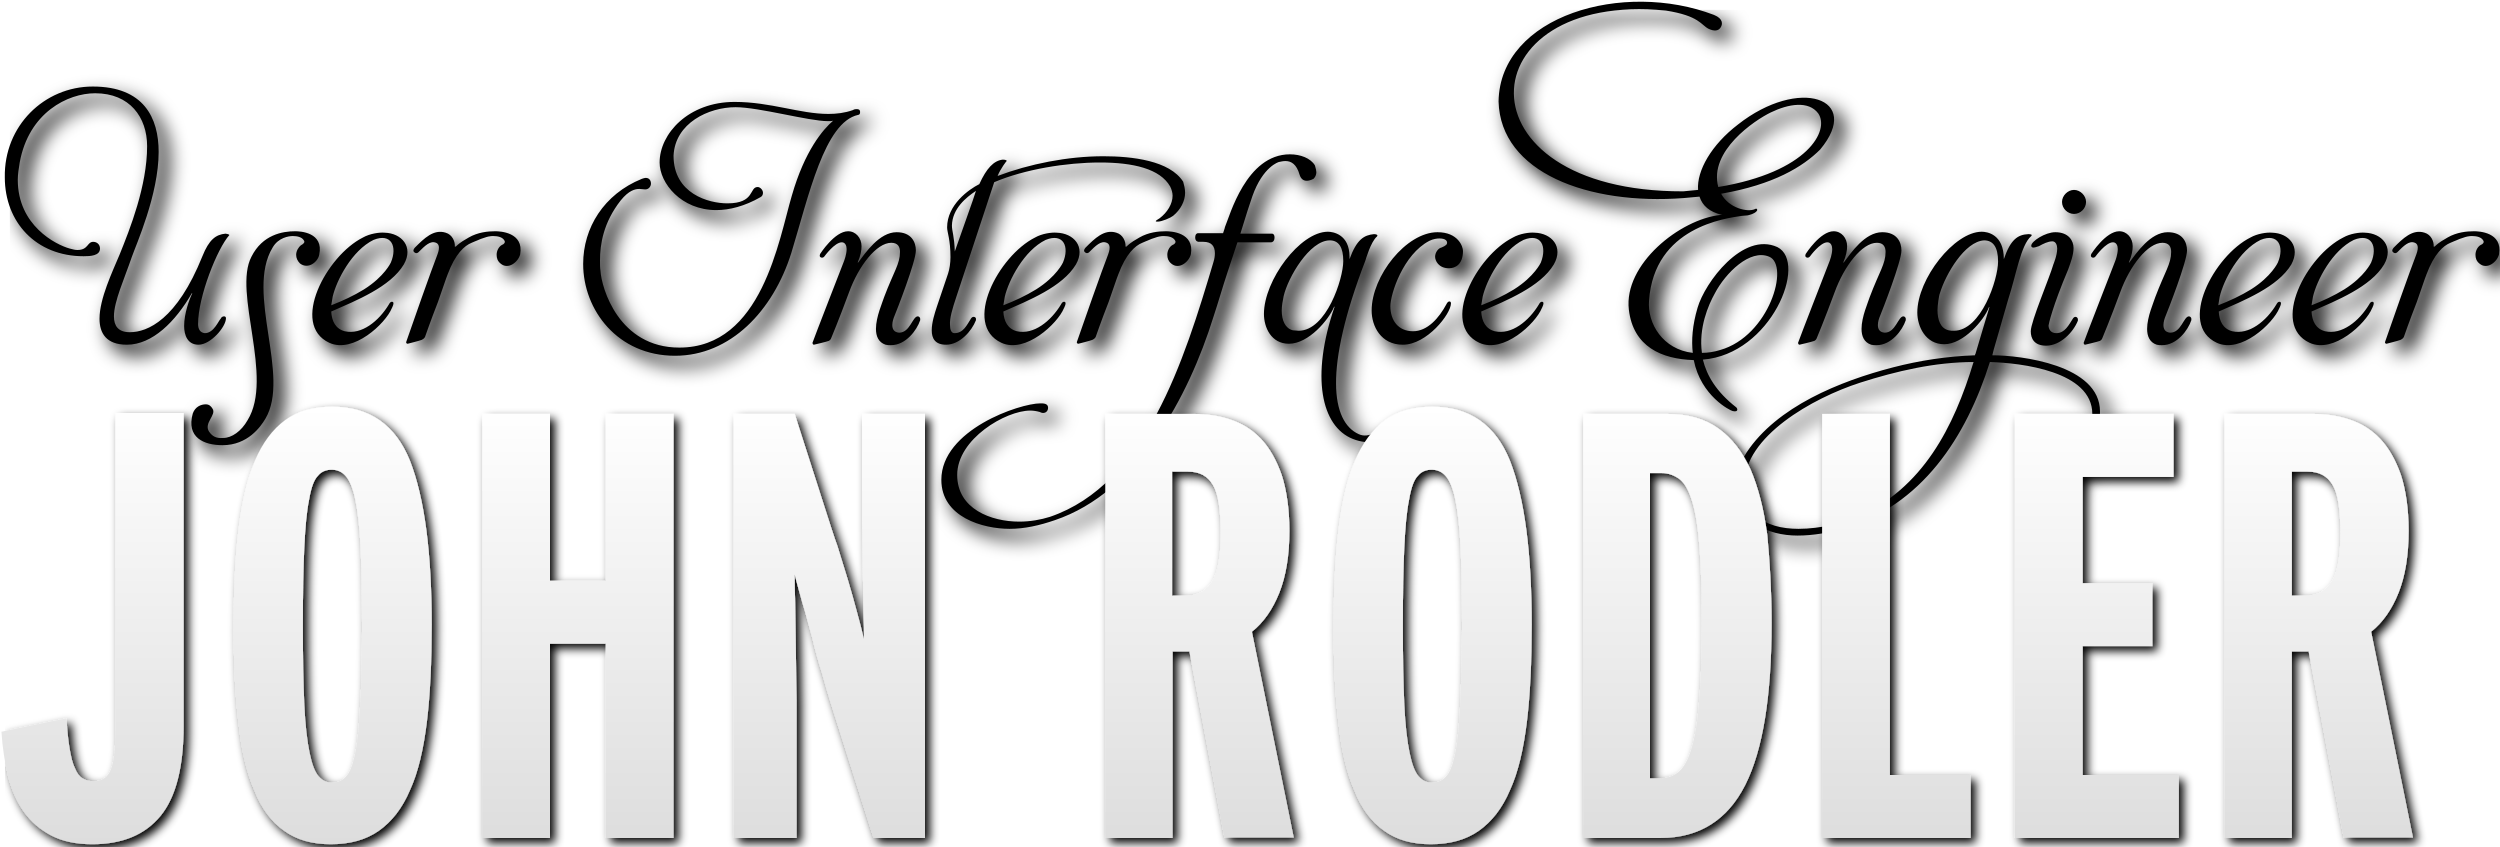
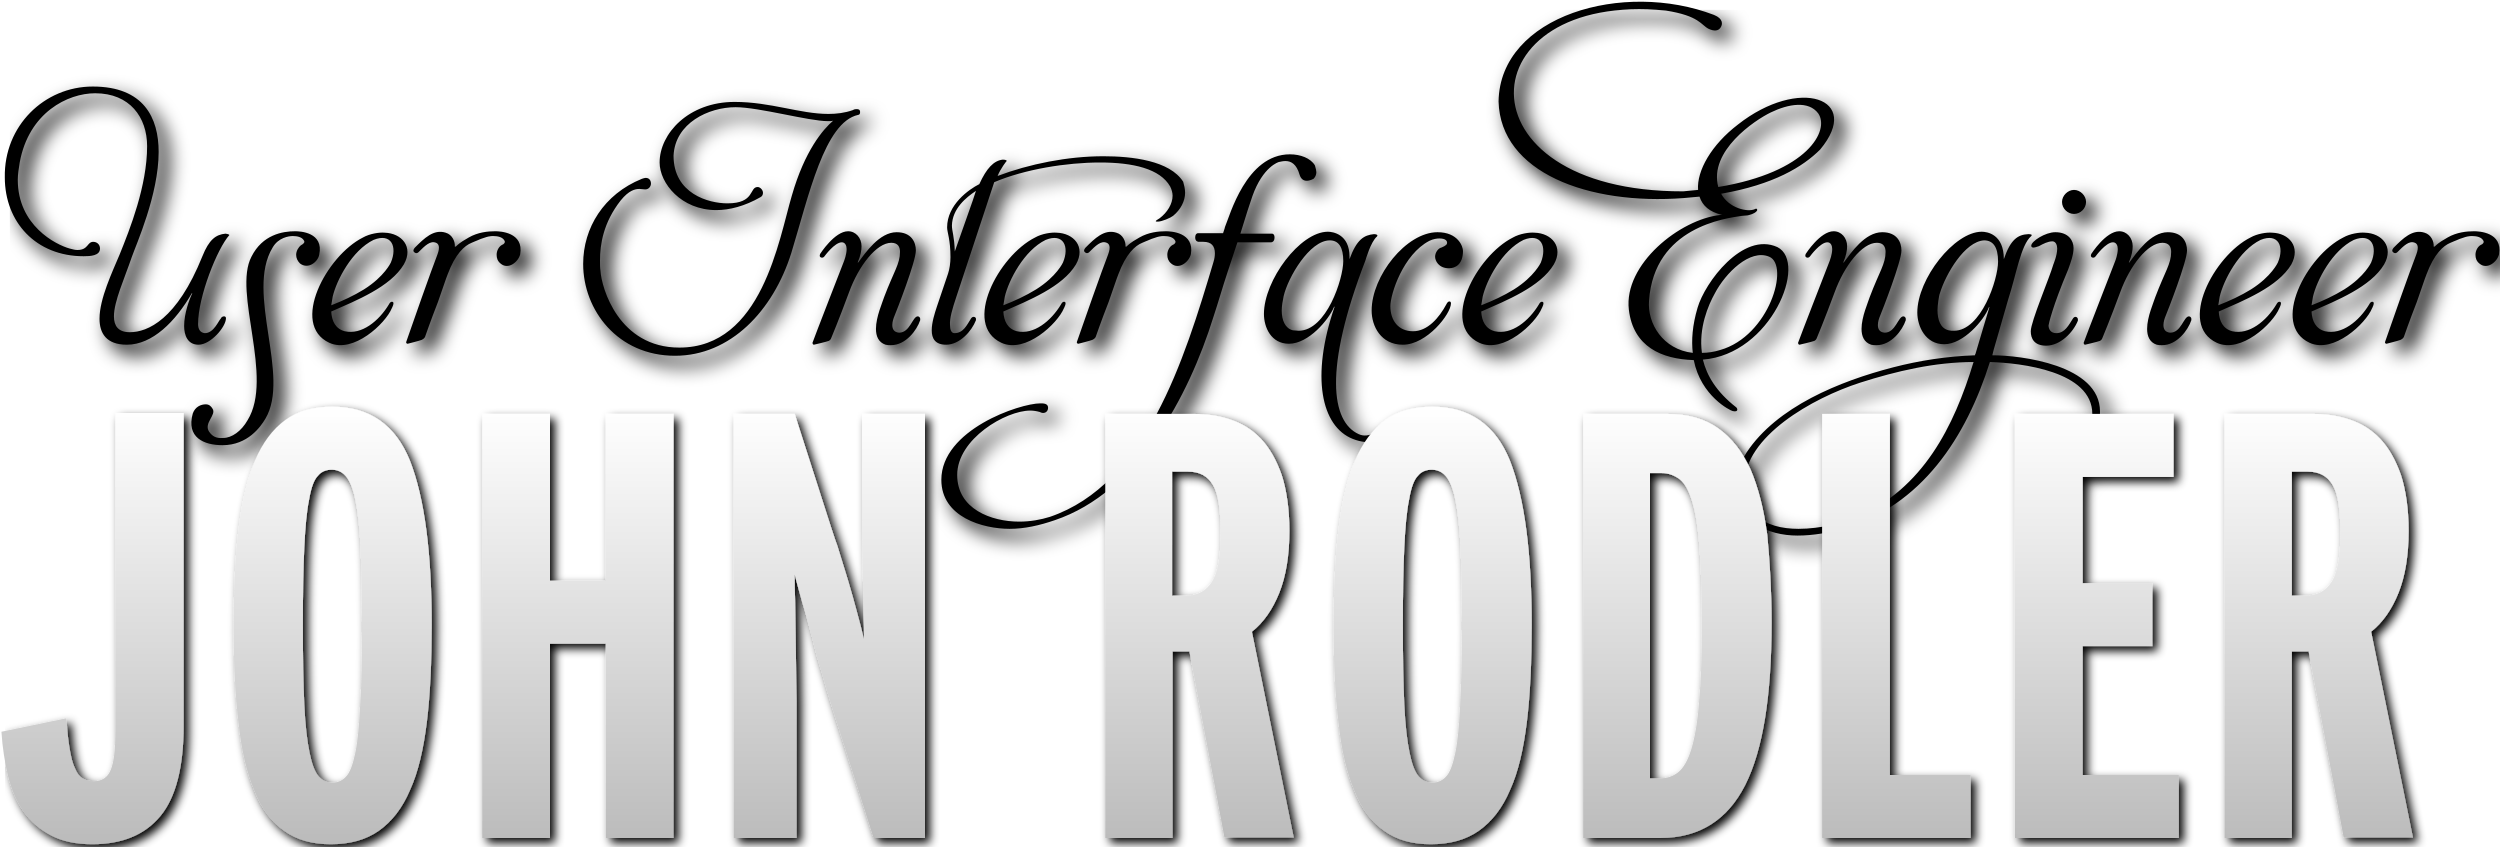
<svg xmlns="http://www.w3.org/2000/svg" version="1.1" class="header-splash" x="0px" y="0px" viewBox="0 0 520 176" enable-background="new 0 0 520 176" xml:space="preserve">
  <filter id="title-shadow">
    <feGaussianBlur in="SourceAlpha" stdDeviation="2" />
    <feOffset dx="2" dy="2" />
    <feMerge>
      <feMergeNode />
      <feMergeNode in="SourceGraphic" />
    </feMerge>
  </filter>
  <filter id="name-shadow">
    <feGaussianBlur in="SourceAlpha" stdDeviation="1" />
    <feOffset dx="1" dy="1" />
    <feMerge>
      <feMergeNode />
      <feMergeNode in="SourceGraphic" />
    </feMerge>
  </filter>
  <defs>
    <linearGradient id="name-gradient" x1="0.5" y1="0" x2="0.5" y2="1">
      <stop offset="0" stop-color="#FFFFFF" />
-       <stop offset="1" stop-color="#DDDDDD" />
+       <stop offset="1" stop-color="#BBBBBB" />
    </linearGradient>
  </defs>
  <path class="title-path" filter="url(#title-shadow)" d="M47.7,48.9C47.7,48.9,47.7,48.9,47.7,48.9c-2.5,2.8-6.5,12.8-6.5,18.5 c0,1,0.4,1.8,1.4,1.9c1.9,0,2.9-2.7,3.3-3c0.1-0.3,0.4-0.5,0.7-0.5c0.3,0,0.4,0.2,0.4,0.4c0,1.8-3.2,5.5-5.7,5.5c-2.3,0-3-2-3-3.9 c0-2.6,1.1-5.6,1.7-6.8c0,0-0.1,0-0.1,0c-3.4,5.9-8.2,10.7-13.5,10.7c-4.3,0-5.7-2.4-5.7-5.4c0-4.2,2.7-9.8,4.2-13.4 c2.1-5.2,5.7-14.2,5.7-22.5c0-6-3.6-11-10.8-11c-5.7,0-13.8,4-15.7,14.4c-0.2,1.3-0.4,2.4-0.4,3.6c0,9.5,7.9,13.5,10.8,14.3 c0.7,0.2,1.2,0.3,1.6,0.3c2.3,0,2-1.7,3.3-1.7c0.7,0,1.4,0.5,1.4,1.4c0,1.5-2,1.6-3.4,1.6c-9.9,0-16.4-7.1-16.4-16.4 C0.8,26.2,9.2,18,19.3,18C29.9,18,33,24.5,33,31.6c0,8.9-4.7,19.3-5.6,21.9c-1.5,4.4-3.7,9.2-3.7,12.3c0,2,0.9,3.3,3.3,3.3 c3.7,0,9.8-2.6,15.1-15.8c1.4-3.5,2.8-4.5,4.8-4.7C46.9,48.6,47.7,48.7,47.7,48.9z M62.4,54.8c-0.5-0.5-0.8-1.1-0.8-1.8 c0-0.8,0.5-1.6,1-2c0.1,0,0.1-0.1,0.2-0.1c0.3-0.2,0.7-0.5,0.4-0.9c-0.4-0.7-1.4-0.9-2.3-0.9c-0.8,0-3,0.3-4.2,2.4 c-5.7,9.4,3.8,26.7-1.5,35.6c-1,1.7-3.7,5.5-8.9,5.5c-3.9,0-7.6-1.6-6.2-6.6c0.5-1.4,1.7-1.9,2.7-1.9c0.7,0,1.1,0.4,1.4,0.9 c0.9,1.3-1.9,3-0.7,4.8c0.7,1,1.5,1.4,2.9,1.3c1.8,0,3.8-1.4,5.1-3.7c5.5-8.9-3.1-26.6,0.8-34c2.3-4.6,6.5-5.3,9.1-5.3 c1,0,6,0.2,5,4.9C66.1,54.5,64.1,56.1,62.4,54.8z M84,55c-2.8,4.7-9.9,7.5-15.1,9.8c0.1,2,0.9,3.6,2.8,4.1c3.5,0.8,7.1-2.1,9.2-5.6 c0,0,0.3-0.7,0.8-0.5c0.4,0.2-0.2,1.3-0.2,1.3c-1.3,3.2-8,9.5-13,7.2c-8.2-3.8-0.6-18.1,7-21.9c1.4-0.8,3.4-1.1,4.5-1 C83.5,48.5,86.1,51.3,84,55z M77.7,49.9c-4.5,2.2-7.7,8.4-8.5,11.8c-0.1,0.6-0.2,1.2-0.3,1.8c2.3-0.9,4.7-2,6.8-3.3 c4.3-2.7,5.6-5.6,5.6-5.6C82.7,51.3,81.4,48.4,77.7,49.9z M103,48.1c-1.5,0-3.6,0.2-5.5,1.3c-0.8,0.5-1.7,0.9-2.7,1.9h-0.2 c0.1-1-0.5-2.5-1.9-2.9c-2.5-0.8-4.5,1.2-6.4,3.1c-0.1,0.1-0.5,0.6-0.2,0.9c0,0,0.4,0.5,0.9,0.1c1.4-1.4,2.5-2.5,3.7-2 c0.5,0.2,0.9,0.8,0.3,2.4c-0.4,1.1-1.1,2.7-6.5,18.2c-0.1,0.4,0.3,0.4,0.3,0.4s2.4-0.6,2.9-0.8c0.5-0.2,0.7-0.6,0.7-0.6 s1.1-3.2,2.7-7.3l0,0l1.7-4.9c0.2-0.6,0.3-0.7,0.3-0.8c1.6-4.3,3.5-6,5-6.6l0.7-0.3l0.5-0.2l0.7-0.3l0.6-0.2l0.6-0.2l0.4-0.1l0,0 c0.4-0.1,0.8-0.1,1-0.1c0.9,0,1.9,0.2,2.3,0.9c0.3,0.4-0.1,0.8-0.4,0.9c-0.1,0-0.1,0.1-0.2,0.1c-0.6,0.4-1,1.2-1,2 c0,0.7,0.2,1.3,0.8,1.8c1.6,1.4,3.7-0.3,4.1-1.9C109,48.3,104,48.1,103,48.1z M178.2,22.7c0.6,0,0.7,0.3,0.7,0.6 c0,0.3-0.1,0.6-0.4,0.6c-7,1.5-10.3,16.9-13.9,28.7c-3.8,12.1-12.7,21.4-24.2,21.4c-11.9,0-19.1-9.5-19.1-19.1 c0-7.5,4.3-14.5,12.2-17.7c0.3-0.1,0.6-0.2,0.8-0.2c0.8,0,1.1,0.6,1.1,1.2c0,0.5-0.4,1.2-1.2,1.2c-0.4,0-0.8-0.1-1.2-0.1 c-0.9,0-2.2,0.3-3.9,2.4c-3.6,4.6-4.3,9.1-4.3,12.5c0,0.8,0,1.5,0.1,2.1c0.2,3.6,3.8,16,16.4,16c17.2,0,20.7-22.5,23.4-31.6 c2.7-9.4,6.5-13.8,8.6-15.6c-0.3,0.1-0.6,0.1-1.1,0.1c-4,0-14.3-2.9-19.2-2.9c-5.6,0-12.6,3.3-12.9,10.1c0,7.9,7.3,9.9,11.2,9.9 c5.8,0,4.5-3.4,6.3-3.4c0.5,0,1.1,0.6,1.1,1.2c0,0.3-0.1,0.7-0.5,0.9c-3.3,1.9-6.5,2.7-9.2,2.7c-7.3,0-11.8-5.6-11.8-9.9 c0-6,6-12.6,15.6-12.6c7.5,0,13.6,2.5,19.5,2.5c1.7,0,3.4-0.2,5.1-0.8C177.7,22.7,178,22.7,178.2,22.7z M182.2,68.4 c0-2.5,1.4-5.6,1.7-6.6c2-5.3,3.3-6.9,3.3-9.4c0-1-0.4-1.9-1.8-1.9c-3.1,0-6.8,4.8-8.8,10.3c-2.1,5.7-3.7,9.5-3.7,9.5 s-0.1,0.4-0.5,0.6c-0.5,0.2-3.1,0.8-3.1,0.8c0,0-0.3,0-0.3-0.4c0.1-0.4,6.6-17.1,6.6-17.1s0.5-1.3,0.5-2.4c0-0.7-0.3-1.4-1-1.4 c-1.5,0-3.6,2.9-3.6,2.9s-0.2,0.3-0.5,0.3c-0.3,0-0.5-0.2-0.5-0.4s0.1-0.4,0.1-0.4s3-4.7,5.8-4.7c1.6,0,2.8,1.4,2.8,3.1 c0,0.9-0.2,2-0.8,3.4h0.1c1.5-2,4.4-6.3,8-6.3c3.1,0,4,2.1,4,3.8c0,2.3-3.9,12.3-4.6,14c0,0-0.3,0.8-0.3,1.5c0,0.8,0.3,1.5,1.4,1.6 c2.3,0,2.8-3.4,3.9-3.4c0.3,0,0.5,0.3,0.5,0.5c0,0.1,0,0.2,0,0.3c-0.7,2.1-3,5.2-6.1,5.2c-0.4,0-0.7,0-1.1-0.1 C182.7,71.2,182.2,69.9,182.2,68.4z M246.5,40.1c0,1.7-0.9,3.5-2.5,4.8c-0.5,0.4-2.3,1.2-3.2,1.2c-0.2,0-0.4,0-0.4-0.1 c0-0.1,0.3-0.3,0.8-0.6c1.6-1.2,2.7-3,2.7-4.7c0-0.6-0.2-1.3-0.5-1.9c-2.1-3.7-7.7-5-14.6-5c-6.9,0-15.7,1.4-22,4.1 c-0.3,0.9-0.6,1.8-0.6,1.8l-7.3,22.1c-0.8,2.4-1.4,4.4-1.3,5.8c0,1,0.3,1.7,0.9,1.7c1.9,0,2.6-1.7,3.5-3.1c0,0,0.2-0.3,0.5-0.3 c0.3,0,0.5,0.2,0.5,0.4c0,0.1,0,0.2,0,0.3c-0.9,2.3-3.4,5.1-6.2,5.1c-2.3,0-3-1.3-3-3c0-1.6,0.6-3.5,1.1-5c0.3-0.9,1.2-3.6,2.3-6.8 h0c0.3-0.9,0.5-2.2,0.5-3.4c0-3.7-0.7-5.2-0.7-6.2c0-4.7,4.5-7.9,6.7-9c1.5-3.3,3-4.9,4.9-5.1c0,0,0.8,0,0.8,0.3 c0-0.1-1.3,1.6-1.9,3.1c6.6-2.5,14.6-4.1,22-4.1c6,0,13.8,0.9,16.6,5.3C246.3,38.5,246.5,39.3,246.5,40.1z M203,39.7 c-2.1,1.4-4.9,3.7-5,7.2c0,1.2,0.5,2.2,0.6,5.4C200.4,47.1,202.5,41.4,203,39.7z M223.8,55c-2.8,4.7-9.9,7.5-15.1,9.8 c0.1,2,0.9,3.6,2.8,4.1c3.5,0.8,7.1-2.1,9.2-5.6c0,0,0.3-0.7,0.8-0.5c0.4,0.2-0.2,1.3-0.2,1.3c-1.3,3.2-8,9.5-13,7.2 c-8.2-3.8-0.6-18.1,7-21.9c1.4-0.8,3.4-1.1,4.5-1C223.3,48.5,225.9,51.3,223.8,55z M217.5,49.9c-4.5,2.2-7.7,8.4-8.5,11.8 c-0.1,0.6-0.2,1.2-0.3,1.8c2.3-0.9,4.7-2,6.8-3.3c4.3-2.7,5.6-5.6,5.6-5.6C222.5,51.3,221.2,48.4,217.5,49.9z M242.5,48.1 c-1.5,0-3.6,0.2-5.5,1.3c-0.8,0.5-1.7,0.9-2.7,1.9h-0.2c0.1-1-0.5-2.5-1.9-2.9c-2.5-0.8-4.5,1.2-6.4,3.1c-0.1,0.1-0.5,0.6-0.2,0.9 c0,0,0.4,0.5,0.9,0.1c1.4-1.4,2.5-2.5,3.7-2c0.5,0.2,0.9,0.8,0.3,2.4c-0.4,1.1-1.1,2.7-6.5,18.2c-0.1,0.4,0.3,0.4,0.3,0.4 s2.4-0.6,2.9-0.8c0.5-0.2,0.7-0.6,0.7-0.6s1.1-3.2,2.7-7.3l0,0l1.7-4.9c0.2-0.6,0.3-0.7,0.3-0.8c1.6-4.3,3.5-6,5-6.6l0.7-0.3 l0.5-0.2l0.7-0.3l0.6-0.2l0.6-0.2l0.4-0.1l0,0c0.4-0.1,0.8-0.1,1-0.1c0.9,0,1.9,0.2,2.3,0.9c0.3,0.4-0.1,0.8-0.4,0.9 c-0.1,0-0.1,0.1-0.2,0.1c-0.6,0.4-1,1.2-1,2c0,0.7,0.2,1.3,0.8,1.8c1.6,1.4,3.7-0.3,4.1-1.9C248.5,48.3,243.5,48.1,242.5,48.1z M273.8,35.8c0,0.9-0.6,1.4-0.6,1.4s-0.7,0.4-1.4,0.4c-0.6,0-1.2-0.3-1.5-1.3c-0.6-2.1-1.7-2.8-2.9-2.8c-0.5,0-0.9,0.1-1.4,0.2 c0,0-3.3,0.9-5.5,7.1c-0.5,1.4-1.3,3.9-2.5,7.8h6.6c0,0,0.5,0,0.5,0.8c0,1-0.7,1-0.7,1h-7c0,0,0.1-0.4-2.1,6.3c-1,3-1.9,6.2-2.9,9.2 c-5.2,16.7-15.8,36.5-33,42.3c-3.2,1.1-6.3,1.8-9.4,1.8c-5.5,0-14.2-2.4-14.2-10.2c0-10.4,16.3-15.9,20.6-15.9c0.6,0,1.6,0,1.6,0.9 c0,0.8-0.6,1.1-1,1.1c-0.4,0-0.7-0.2-0.7-0.2c-0.7-0.2-1.4-0.3-2-0.3c-5.1,0-15.2,5.9-15.2,13.4c0,7.1,7.1,9.7,12.9,9.7 c2.3,0,4.5-0.4,6.4-1c19.9-6.8,27.9-32.5,34-53c0.2-0.6,0.3-1.3,0.3-1.8c0-1.5-0.7-2.4-2.4-2.4h-1c0,0-0.7,0-0.7-0.9 c0-1,0.7-0.9,0.7-0.9h5.1c0.3-0.8,0.4-1.3,0.4-1.3c1-2.3,4.4-15.1,13.5-15.1c2.2,0,4.3,0.8,5.2,2.3 C273.7,35.1,273.8,35.5,273.8,35.8z M287.5,90.6c0.6,1.1-2.6,2.1-6.1,0.7c-6.6-2.6-8.8-13-3.8-27.5c-0.1,0-0.1,0-0.1,0 c-1.1,2.7-5.3,7.7-9.4,7.7c-3.7,0-5.2-3.4-5.2-6.2c0-7,7.5-17.1,13.3-17.1c1,0,4.5,0.5,4.5,5.2c0,0.1,0,0.3,0,0.5 c1.5-4.1,3-5,5.1-5.2c0,0,0.7,0,0.7,0.3c0,0,0,0.1-0.1,0.2c-1.3,1.1-2.4,5-2.4,5c-8.7,22.6-7.1,33.5-1.4,36.1 C285,91.4,286.6,88.9,287.5,90.6z M270.1,68.8c5.8,0,9.3-10.8,9.3-14.5c0-2.8-0.9-4.3-2.8-4.3c-4.2,0-8.7,7.7-9.6,11.6 c-0.2,1-0.4,2-0.4,3c0,2,0.7,3.7,2.3,4.1C269.4,68.7,269.7,68.8,270.1,68.8z M301,50.5c0-0.3-0.2-0.9-1.6-0.9 c-0.5,0-1.3,0.1-2.1,0.5c-5.4,2.8-8.1,11-8.1,13.6c0,2.9,1.6,5.2,4.7,5.2c3,0,5.4-2.7,7-5.7c0,0,0.2-0.5,0.6-0.5 c0.2,0,0.3,0.2,0.3,0.4c0,2.2-5,8.6-10,8.6c-4.6,0-6.5-3.9-6.5-7.1c0-7.2,7.2-16.3,13.7-16.3c4.3,0,5.3,3,5.3,3.9 c0,2.8-1.6,3.6-2.9,3.6c-2.2,0-2.9-1.6-2.9-2.4c0-0.9,0.7-1.8,1.3-1.9C300.8,51.1,301,50.8,301,50.5z M323.2,55 c-2.8,4.7-9.9,7.5-15.1,9.8c0.1,2,0.9,3.6,2.8,4.1c3.5,0.8,7.1-2.1,9.2-5.6c0,0,0.3-0.7,0.8-0.5c0.4,0.2-0.2,1.3-0.2,1.3 c-1.3,3.2-8,9.5-13,7.2c-8.2-3.8-0.6-18.1,7-21.9c1.4-0.8,3.4-1.1,4.5-1C322.7,48.5,325.3,51.3,323.2,55z M316.9,49.9 c-4.5,2.2-7.7,8.4-8.5,11.8c-0.1,0.6-0.2,1.2-0.3,1.8c2.3-0.9,4.7-2,6.8-3.3c4.3-2.7,5.6-5.6,5.6-5.6 C321.8,51.3,320.6,48.4,316.9,49.9z M378.6,31.1c-3.6,3.6-9.7,7.3-20.6,9.2c1.6,3,5.5,3.9,7,3.2c0.5-0.3,0.6,0.2,0.4,0.4 c-0.5,0.6-1.5,0.8-1.9,0.9c-0.4,0-0.8,0.1-1.2,0.1c-3.3,0.5-18.2,2.3-19.3,17.6c-0.4,4.8,2.9,10.2,9.1,10.9c-0.3-2.6-0.1-5.7,1-9.4 c1.5-5.2,9.4-15.9,16.6-12.6c6.4,3.2-1.3,22.3-15.5,23.4c0.8,3.3,2.8,6.7,6.9,9.9c0.3,0.2,0.6,1.1-0.7,0.8 c-0.5-0.1-6.6-3.1-8.1-10.6c-6.7-0.2-12.6-2.8-13.5-10.5c-1.1-9.4,10.6-18.8,19.1-19.7c0.1,0,0.2,0,0.3,0c-2.6-0.6-4.1-1.9-4.7-3.8 c-1,0.1-2.2,0.2-3.3,0.3c-19.8,1.5-38.1-5.3-38.5-20.1c0.3-17.9,26-25.2,44.8-18c2,0.8,1.8,2,1.4,2.6c-0.5,0.8-1.4,0.8-2.5,0.3 c-1.6-0.8-1.9-2.7-8.9-3.8c-41.5-4.1-44,37.7,3.6,37.6c1.1-0.1,2.1-0.2,3.1-0.3c-0.3-4,2.8-9.4,8.3-13.6 C374.2,15.9,387.5,20.4,378.6,31.1z M354,73.4c1.2,0,2.5-0.2,3.8-0.6c10.2-2.9,14.5-17.6,10.2-19.4c-4-1.7-9.1,3.4-11.3,7.6 C355.3,63.5,353.3,68.2,354,73.4z M378.2,23.6c-2-2.7-6.2-2-9.9-0.2c-3.3,1.6-12.9,8-10.9,15.5C376.1,35.8,380.6,27.1,378.2,23.6z M387.2,68.4c0-2.5,1.4-5.6,1.7-6.6c2-5.3,3.3-6.9,3.3-9.4c0-1-0.4-1.9-1.8-1.9c-3.1,0-6.8,4.8-8.8,10.3c-2.1,5.7-3.7,9.5-3.7,9.5 s-0.1,0.4-0.5,0.6c-0.5,0.2-3.1,0.8-3.1,0.8c0,0-0.3,0-0.3-0.4c0.1-0.4,6.6-17.1,6.6-17.1s0.5-1.3,0.5-2.4c0-0.7-0.3-1.4-1-1.4 c-1.5,0-3.6,2.9-3.6,2.9s-0.2,0.3-0.5,0.3c-0.3,0-0.5-0.2-0.5-0.4s0.1-0.4,0.1-0.4s3-4.7,5.8-4.7c1.6,0,2.8,1.4,2.8,3.1 c0,0.9-0.2,2-0.8,3.4h0.1c1.5-2,4.4-6.3,8-6.3c3.1,0,4,2.1,4,3.8c0,2.3-3.9,12.3-4.6,14c0,0-0.3,0.8-0.3,1.5c0,0.8,0.3,1.5,1.4,1.6 c2.3,0,2.8-3.4,3.9-3.4c0.3,0,0.5,0.3,0.5,0.5c0,0.1,0,0.2,0,0.3c-0.7,2.1-3,5.2-6.1,5.2c-0.4,0-0.7,0-1.1-0.1 C387.7,71.2,387.2,69.9,387.2,68.4z M436.8,85.6c0,7-5.7,14.1-11.3,16.2c-0.4,0.2-0.9,0.3-1.3,0.3c-0.7,0-1.4-0.3-1.4-1 c0-2.3,3.8-0.8,7-3.6c2.3-2.1,5.4-6.9,5.4-11.4c0-8.9-14.8-10.6-21.3-10.8c-4.9,15.5-14.1,30-30.8,34.7c-2.6,0.8-6,1.4-9.2,1.4 c-6.2,0-12.8-2.9-12.8-10.4c0-2.3,0.8-4.7,2.2-6.9c6.3-9.5,19.3-14.8,30.5-17.7c5.4-1.4,11.2-2.3,17-2.5c0-0.1,0-0.2,0.1-0.3 c0.7-2.3,2.5-8.5,2.9-9.7c-0.1,0-0.1,0-0.1,0c-1,2.7-5.3,7.7-9.3,7.7c-3.9,0-5.6-3.7-5.6-6.6c0-7,7.7-16.8,13.4-16.8 c1.1,0,4.6,0.5,4.6,5.7c1.4-4.1,2.9-5.1,5.1-5.2c0,0,0.7,0,0.7,0.2c0,0,0,0.1-0.1,0.2c-2.2,1.9-3.1,8-4.8,13.2l-3,10.4 c-0.1,0.4-0.3,1.2-0.3,1.2C420.3,73.9,436.8,75.9,436.8,85.6z M410.5,75.3c-8,0-16.1,1.9-23.6,4.3c-9.9,3.2-24.1,11.2-24.1,21.2 c0,2.3,0.9,4.6,2.5,6.4c2,2,5.3,2.8,8.8,2.8c4.6,0,9.5-1.3,12.1-2.4C400,101.6,406.4,88.8,410.5,75.3z M406.4,68.8 c5.7,0,9.2-10.7,9.2-14.4c0-3.1-1.1-4.4-2.9-4.4c-4,0.2-8,7-9.2,11c-0.2,0.4-0.5,2.6-0.5,3.5c0,2,0.6,3.8,2.3,4.2 C405.7,68.8,406,68.8,406.4,68.8z M423,51.5c-0.5,0-0.5-0.3-0.5-0.4c0-0.9,2.9-2.8,5-2.8c2.8,0,3.8,1.8,3.8,3.3c0,1.4-0.6,3-1.1,4.4 c-3.3,7.8-4.1,11.5-4.1,11.7c0,0.7,0.4,1.6,1.6,1.6c1.8,0,2.6-1.7,3.5-3.1c0,0,0.2-0.3,0.5-0.3c0.3,0,0.5,0.3,0.5,0.5 c0,0.1,0,0.2,0,0.3c-1,2.5-3.7,5.2-6.6,5.2c-2.5,0-3.2-1.5-3.2-3c0-2,3.9-11.1,4.7-13.9c0,0,0.8-1.9,0.8-3.3c0-0.7-0.3-1.5-1-1.5 c-0.9,0-1.9,0.5-2.8,1C423.5,51.4,423.2,51.5,423,51.5z M428.9,42c0-1.3,1.2-2.5,2.5-2.5c1.3,0,2.5,1.2,2.5,2.5 c0,1.4-1.2,2.5-2.5,2.5C430.1,44.5,428.9,43.4,428.9,42z M446.6,68.4c0-2.5,1.4-5.6,1.7-6.6c2-5.3,3.3-6.9,3.3-9.4 c0-1-0.4-1.9-1.8-1.9c-3.1,0-6.8,4.8-8.8,10.3c-2.1,5.7-3.7,9.5-3.7,9.5s-0.1,0.4-0.5,0.6c-0.5,0.2-3.1,0.8-3.1,0.8 c0,0-0.3,0-0.3-0.4c0.1-0.4,6.6-17.1,6.6-17.1s0.5-1.3,0.5-2.4c0-0.7-0.3-1.4-1-1.4c-1.5,0-3.6,2.9-3.6,2.9s-0.2,0.3-0.5,0.3 c-0.3,0-0.5-0.2-0.5-0.4s0.1-0.4,0.1-0.4s3-4.7,5.8-4.7c1.6,0,2.8,1.4,2.8,3.1c0,0.9-0.2,2-0.8,3.4h0.1c1.5-2,4.4-6.3,8-6.3 c3.1,0,4,2.1,4,3.8c0,2.3-3.9,12.3-4.6,14c0,0-0.3,0.8-0.3,1.5c0,0.8,0.3,1.5,1.4,1.6c2.3,0,2.8-3.4,3.9-3.4c0.3,0,0.5,0.3,0.5,0.5 c0,0.1,0,0.2,0,0.3c-0.7,2.1-3,5.2-6.1,5.2c-0.4,0-0.7,0-1.1-0.1C447.1,71.2,446.6,69.9,446.6,68.4z M476.6,55 c-2.8,4.7-9.9,7.5-15.1,9.8c0.1,2,0.9,3.6,2.8,4.1c3.5,0.8,7.1-2.1,9.2-5.6c0,0,0.3-0.7,0.8-0.5c0.4,0.2-0.2,1.3-0.2,1.3 c-1.3,3.2-8,9.5-13,7.2c-8.2-3.8-0.6-18.1,7-21.9c1.4-0.8,3.4-1.1,4.5-1C476.1,48.5,478.6,51.3,476.6,55z M470.2,49.9 c-4.5,2.2-7.7,8.4-8.5,11.8c-0.1,0.6-0.2,1.2-0.3,1.8c2.3-0.9,4.7-2,6.8-3.3c4.3-2.7,5.6-5.6,5.6-5.6 C475.2,51.3,473.9,48.4,470.2,49.9z M495.9,55c-2.8,4.7-9.9,7.5-15.1,9.8c0.1,2,0.9,3.6,2.8,4.1c3.5,0.8,7.1-2.1,9.2-5.6 c0,0,0.3-0.7,0.8-0.5c0.4,0.2-0.2,1.3-0.2,1.3c-1.3,3.2-8,9.5-13,7.2c-8.2-3.8-0.6-18.1,7-21.9c1.4-0.8,3.4-1.1,4.5-1 C495.4,48.5,498,51.3,495.9,55z M489.6,49.9c-4.5,2.2-7.7,8.4-8.5,11.8c-0.1,0.6-0.2,1.2-0.3,1.8c2.3-0.9,4.7-2,6.8-3.3 c4.3-2.7,5.6-5.6,5.6-5.6C494.6,51.3,493.3,48.4,489.6,49.9z M514.6,48.1c-1.5,0-3.6,0.2-5.5,1.3c-0.8,0.5-1.7,0.9-2.7,1.9h-0.2 c0.1-1-0.5-2.5-1.9-2.9c-2.5-0.8-4.5,1.2-6.4,3.1c-0.1,0.1-0.5,0.6-0.2,0.9c0,0,0.4,0.5,0.9,0.1c1.4-1.4,2.5-2.5,3.7-2 c0.5,0.2,0.9,0.8,0.3,2.4c-0.4,1.1-1.1,2.7-6.5,18.2c-0.1,0.4,0.3,0.4,0.3,0.4s2.4-0.6,2.9-0.8c0.5-0.2,0.7-0.6,0.7-0.6 s1.1-3.2,2.7-7.3l0,0l1.7-4.9c0.2-0.6,0.3-0.7,0.3-0.8c1.6-4.3,3.5-6,5-6.6l0.7-0.3l0.5-0.2l0.7-0.3l0.6-0.2l0.6-0.2l0.4-0.1l0,0 c0.4-0.1,0.8-0.1,1-0.1c0.9,0,1.9,0.2,2.3,0.9c0.3,0.4-0.1,0.8-0.4,0.9c-0.1,0-0.1,0.1-0.2,0.1c-0.6,0.4-1,1.2-1,2 c0,0.7,0.2,1.3,0.8,1.8c1.6,1.4,3.7-0.3,4.1-1.9C520.6,48.3,515.6,48.1,514.6,48.1z" />
  <path class="name-path" fill="url(#name-gradient)" filter="url(#name-shadow)" d="M33.4,169.7c-3.2,3.9-7.9,5.9-14.2,5.9c-3.4,0-6.2-0.6-8.5-1.8c-2.3-1.2-4.2-2.8-5.7-4.9 c-1.5-2.1-2.6-4.6-3.3-7.4c-0.7-2.9-1.2-6-1.4-9.3l13.5-2.8c0.2,2.6,0.4,4.7,0.7,6.4c0.3,1.7,0.6,3,1.1,4c0.4,1,0.9,1.7,1.6,2.1 c0.6,0.4,1.4,0.6,2.3,0.6c1.7,0,2.9-0.8,3.5-2.3c0.7-1.6,1-4.3,1-8.3v-66h14.2V151C38.2,159.5,36.6,165.8,33.4,169.7z M89.8,129.9 c0,7.7-0.3,14.4-1,20.2c-0.7,5.7-1.8,10.5-3.5,14.2c-1.6,3.8-3.8,6.6-6.5,8.5c-2.7,1.9-6,2.8-10,2.8c-3.9,0-7.1-0.9-9.7-2.8 c-2.6-1.8-4.7-4.6-6.2-8.4c-1.6-3.7-2.7-8.4-3.3-14.1c-0.7-5.7-1-12.3-1-20c0-7.6,0.3-14.3,1-20.1c0.7-5.8,1.8-10.5,3.4-14.3 c1.6-3.8,3.7-6.6,6.3-8.5c2.6-1.9,5.9-2.8,9.8-2.8c7.8,0,13.2,3.8,16.2,11.3C88.3,103.6,89.8,114.9,89.8,129.9z M75.3,130.4 c0-6.7-0.1-12.2-0.3-16.5c-0.2-4.3-0.6-7.6-1.1-10c-0.5-2.4-1.2-4-2-4.9c-0.8-0.9-1.8-1.3-2.9-1.3c-1.2,0-2.2,0.4-2.9,1.3 c-0.8,0.8-1.4,2.5-1.8,4.9c-0.5,2.4-0.8,5.7-1,9.9c-0.2,4.2-0.3,9.6-0.3,16.3c0,6.7,0.1,12.2,0.3,16.5c0.2,4.3,0.6,7.6,1.1,10 c0.5,2.4,1.1,4,1.9,4.9c0.8,0.9,1.7,1.3,2.8,1.3c1.1,0,2.1-0.4,2.9-1.3c0.8-0.8,1.4-2.5,1.9-4.9c0.5-2.4,0.8-5.7,1-9.8 C75.2,142.6,75.3,137.2,75.3,130.4z M126,174.3v-40.4h-11.6v40.4h-14.1V86.1h14.1v34.7H126V86.1h14.1v88.2H126z M181.7,174.3 l-8.6-27.1c-0.7-2.2-1.4-4.5-2.1-7.1c-0.8-2.5-1.5-5-2.1-7.6c-0.7-2.5-1.3-4.9-2-7.1c-0.6-2.2-1.2-4.2-1.6-5.9c0,1.6,0,3.5,0.1,5.7 c0,2.2,0.1,4.5,0.1,6.9c0,2.4,0.1,4.8,0.1,7.2c0,2.4,0.1,4.6,0.1,6.5v28.5h-13.1V86.1h12.7l6.9,21.5c0.6,1.8,1.2,3.8,2,6 c0.7,2.3,1.4,4.5,2.1,6.8c0.7,2.3,1.3,4.5,1.9,6.7c0.6,2.2,1.1,4.1,1.5,5.8c0-1.5,0-3.3-0.1-5.5c0-2.1-0.1-4.4-0.1-6.7 c0-2.3-0.1-4.6-0.1-6.7c0-2.2-0.1-4.1-0.1-5.8V86.1h13.1v88.2H181.7z M254.7,174.3l-7.3-38.8h-3.5v38.8h-14V86.1h18.4 c2.8,0,5.4,0.4,7.7,1.2c2.4,0.8,4.5,2.1,6.3,4c1.8,1.9,3.2,4.4,4.3,7.5c1,3.1,1.6,7,1.6,11.6c0,5.1-0.7,9.4-2.1,12.9 c-1.4,3.5-3.3,6.2-5.7,8.1l8.7,42.8H254.7z M253.9,111c0-4.9-0.5-8.3-1.6-10.1c-1.1-1.9-2.8-2.8-5.2-2.8h-3.3v25.8h2.9 c2.4,0,4.2-1,5.4-2.9C253.3,119.1,253.9,115.7,253.9,111z M318.6,129.9c0,7.7-0.3,14.4-1,20.2c-0.7,5.7-1.8,10.5-3.5,14.2 c-1.6,3.8-3.8,6.6-6.5,8.5c-2.7,1.9-6,2.8-10,2.8c-3.9,0-7.1-0.9-9.7-2.8c-2.6-1.8-4.7-4.6-6.2-8.4c-1.6-3.7-2.7-8.4-3.3-14.1 c-0.7-5.7-1-12.3-1-20c0-7.6,0.3-14.3,1-20.1c0.7-5.8,1.8-10.5,3.4-14.3c1.6-3.8,3.7-6.6,6.3-8.5c2.6-1.9,5.9-2.8,9.8-2.8 c7.8,0,13.2,3.8,16.2,11.3C317.1,103.6,318.6,114.9,318.6,129.9z M304.1,130.4c0-6.7-0.1-12.2-0.3-16.5c-0.2-4.3-0.6-7.6-1.1-10 c-0.5-2.4-1.2-4-2-4.9c-0.8-0.9-1.8-1.3-2.9-1.3c-1.2,0-2.2,0.4-2.9,1.3c-0.8,0.8-1.4,2.5-1.8,4.9c-0.5,2.4-0.8,5.7-1,9.9 c-0.2,4.2-0.3,9.6-0.3,16.3c0,6.7,0.1,12.2,0.3,16.5c0.2,4.3,0.6,7.6,1.1,10c0.5,2.4,1.1,4,1.9,4.9s1.7,1.3,2.8,1.3 c1.1,0,2.1-0.4,2.9-1.3c0.8-0.8,1.4-2.5,1.9-4.9c0.5-2.4,0.8-5.7,1-9.8S304.1,137.2,304.1,130.4z M368.5,129.5 c0,15.2-1.8,26.5-5.5,33.8c-3.7,7.3-9.6,11-17.6,11h-16.1V86.1h17.5c4.3,0,7.8,1,10.6,3c2.8,2,5,4.8,6.7,8.5 c1.6,3.7,2.8,8.3,3.5,13.7C368.1,116.6,368.5,122.7,368.5,129.5z M354,129.7c0-6.5-0.2-11.7-0.5-15.8c-0.3-4.1-0.8-7.2-1.5-9.5 c-0.7-2.3-1.5-3.8-2.6-4.7c-1.1-0.8-2.3-1.3-3.8-1.3h-2.4v63.5h2.1c1.4,0,2.7-0.4,3.8-1.3c1.1-0.9,2-2.5,2.7-4.8 c0.7-2.3,1.3-5.6,1.6-9.8C353.8,141.9,354,136.4,354,129.7z M379,174.3V86.1h14.1v75.1h16.8v13.1H379z M419.1,174.3V86.1h33v13.1 h-18.9v22.1h14.5v13.1h-14.5v26.8h20v13.1H419.1z M487.5,174.3l-7.3-38.8h-3.5v38.8h-14V86.1h18.4c2.8,0,5.4,0.4,7.7,1.2 c2.4,0.8,4.5,2.1,6.3,4c1.8,1.9,3.2,4.4,4.3,7.5c1,3.1,1.6,7,1.6,11.6c0,5.1-0.7,9.4-2.1,12.9c-1.4,3.5-3.3,6.2-5.7,8.1l8.7,42.8 H487.5z M486.8,111c0-4.9-0.5-8.3-1.6-10.1c-1.1-1.9-2.8-2.8-5.2-2.8h-3.3v25.8h2.9c2.4,0,4.2-1,5.4-2.9 C486.2,119.1,486.8,115.7,486.8,111z" />
</svg>
